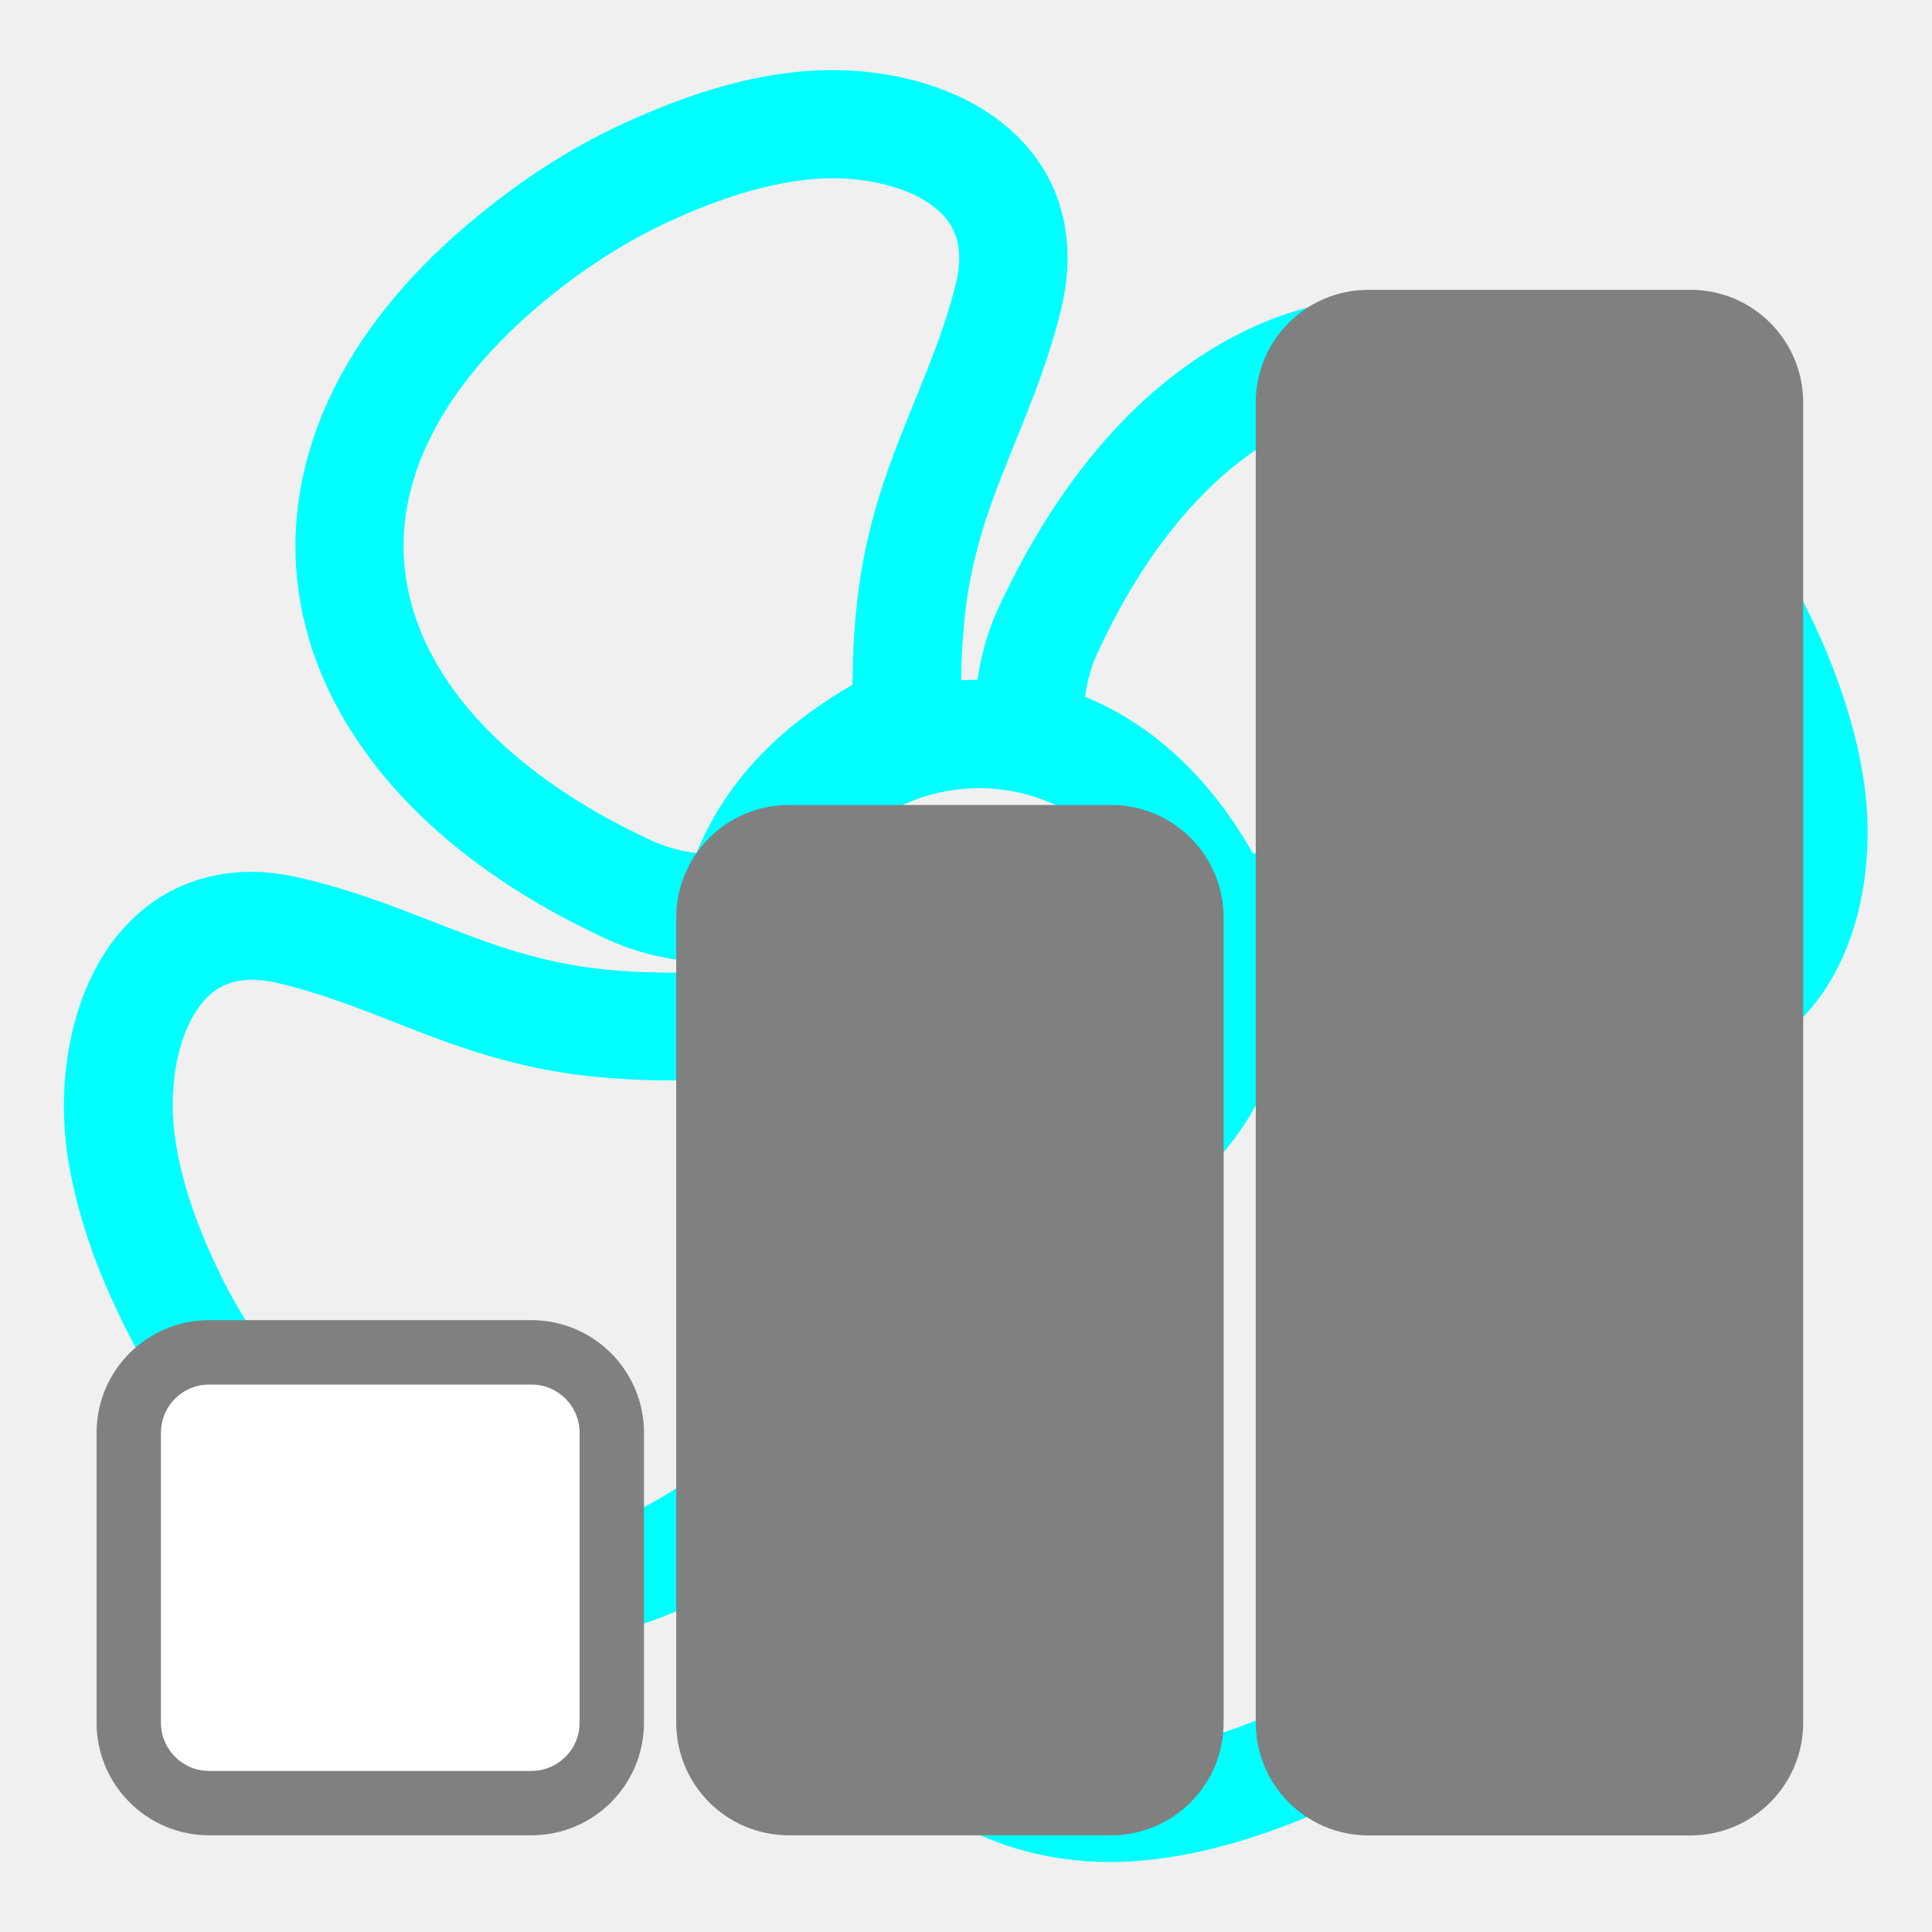
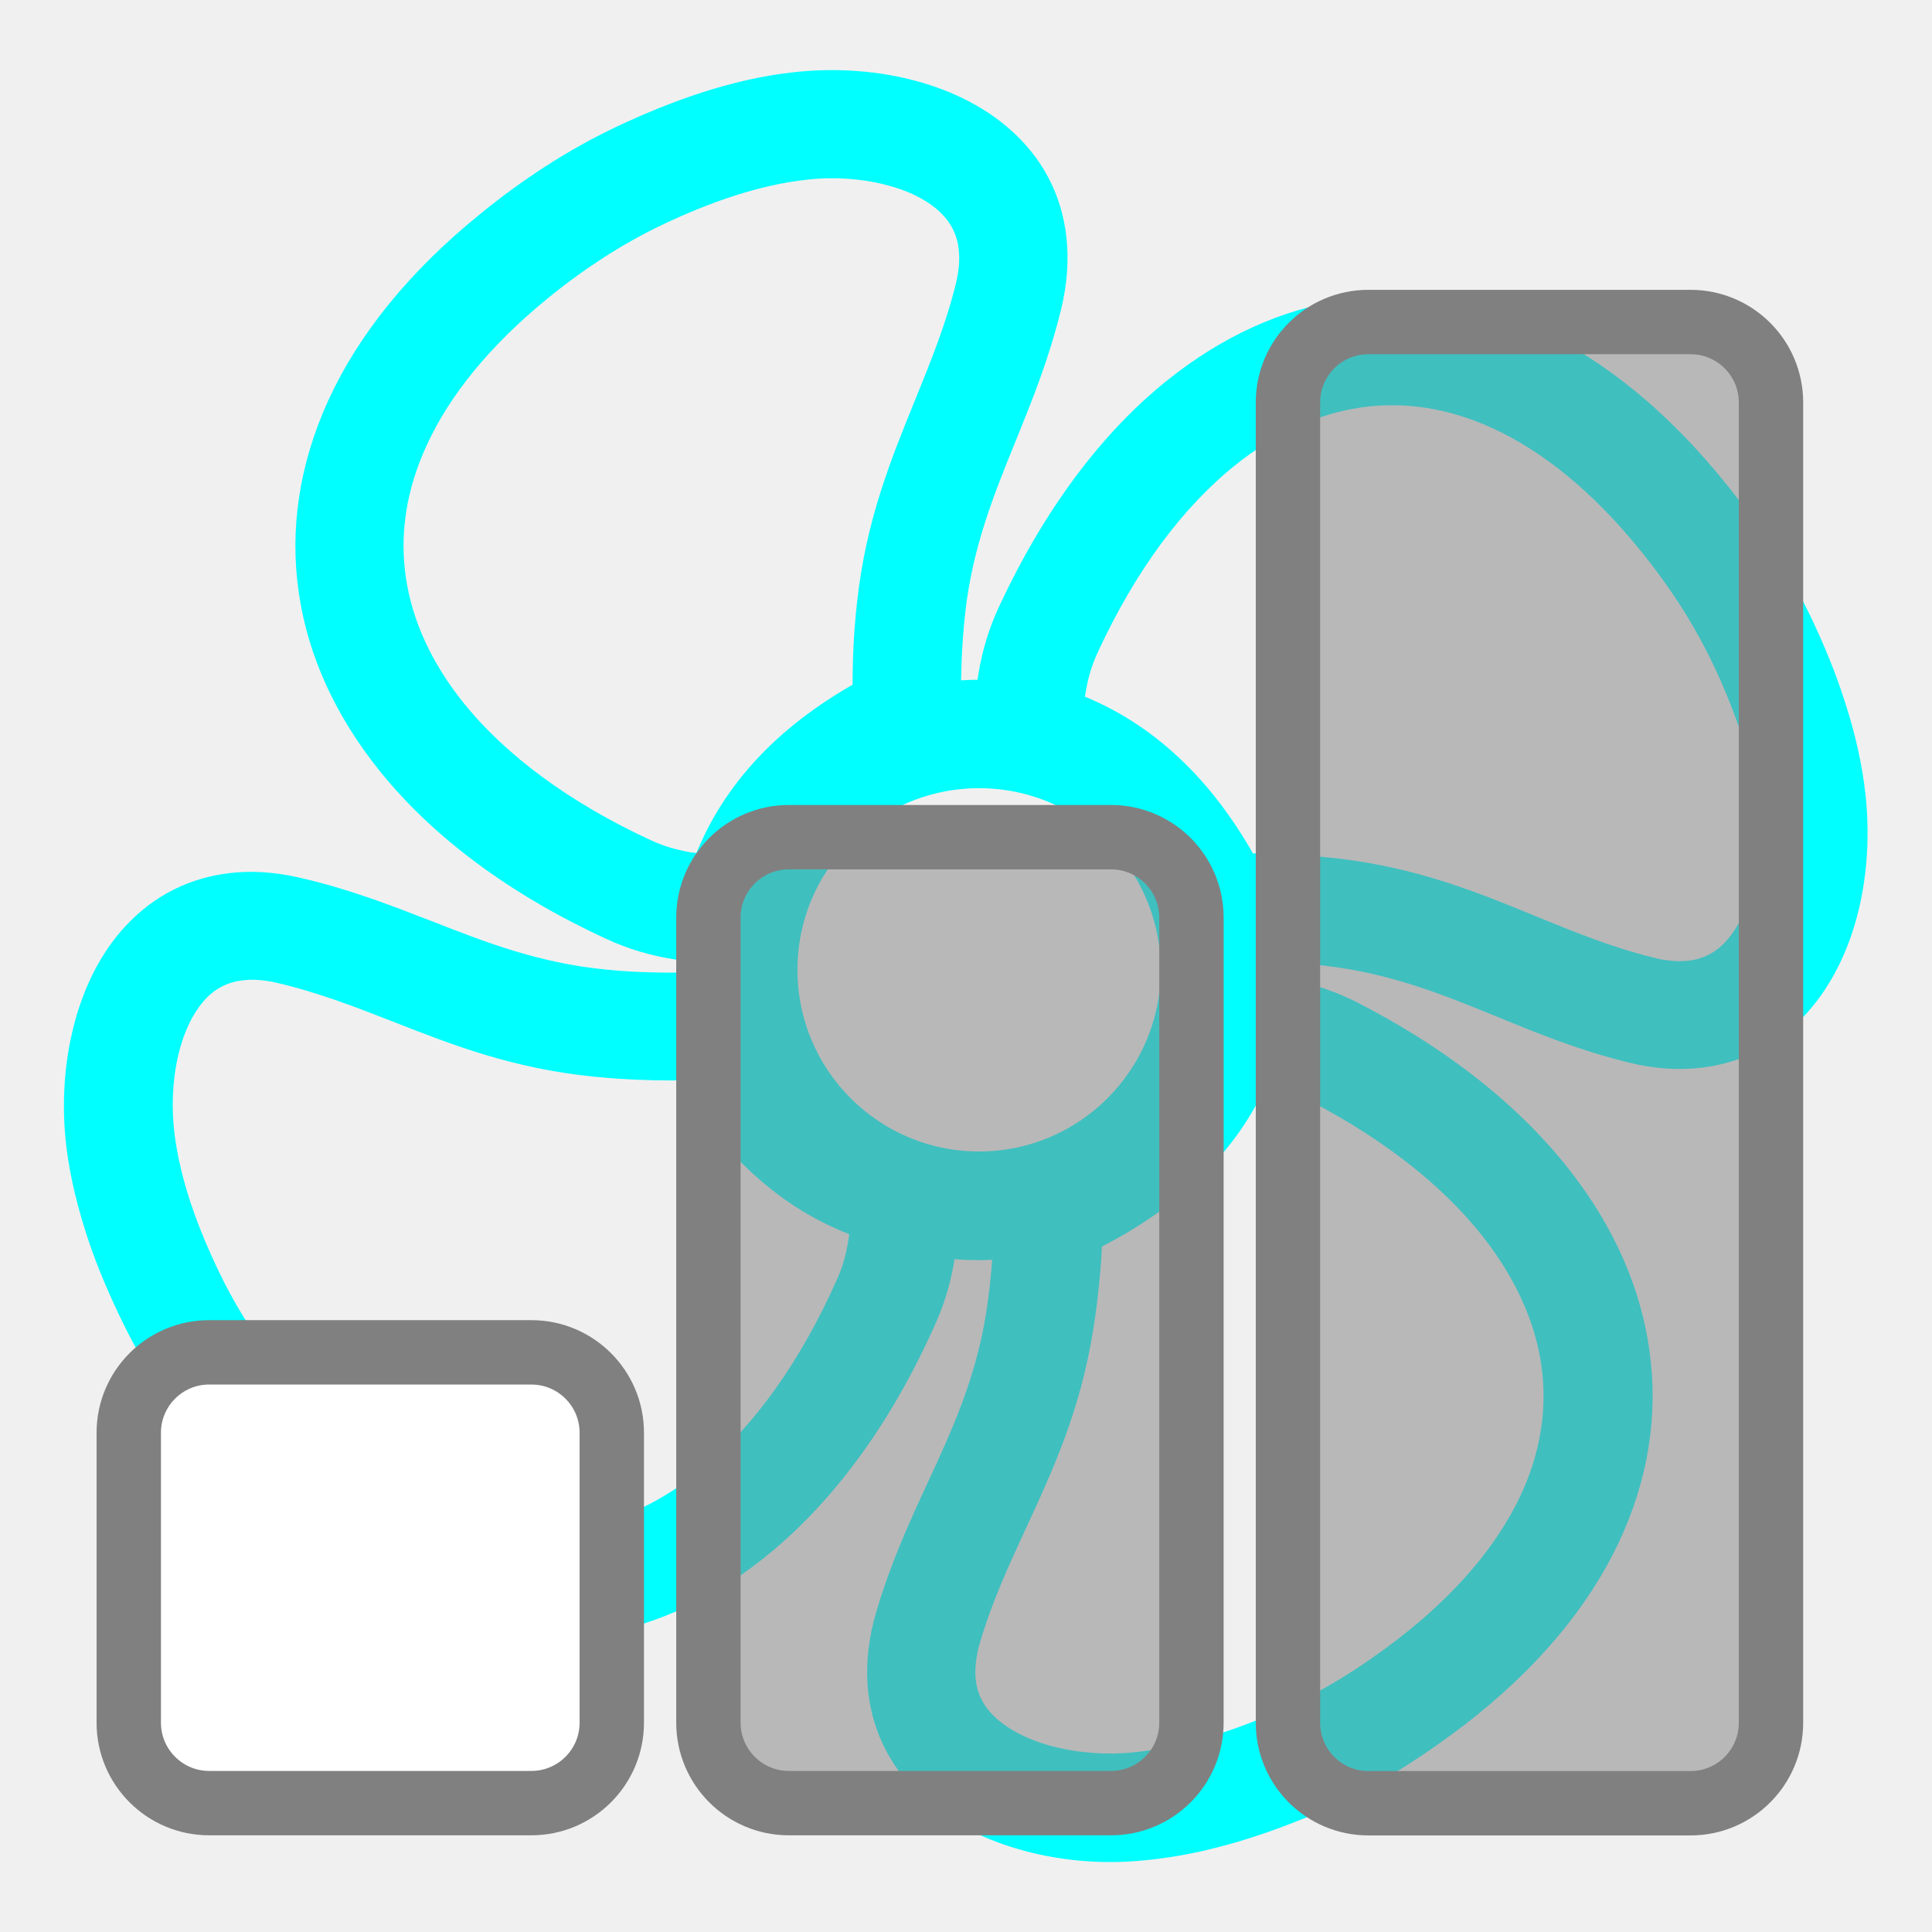
<svg xmlns="http://www.w3.org/2000/svg" width="60" height="60" viewBox="0 0 15.875 15.875" version="1.1" id="svg1">
  <defs id="defs1" />
  <g id="layer1" transform="translate(0,-281.125)">
    <path style="fill:#00ffff;fill-opacity:1;stroke:#00ffff;stroke-width:0.265;stroke-dasharray:none;stroke-opacity:1" id="path1032" d="m 8.771,286.936 c 0.284,0.103 0.545,0.259 0.781,0.471 0.253,0.226 0.474,0.512 0.665,0.862 0.09,0 0.182,0.002 0.272,0.005 0.164,0.007 0.322,0.018 0.476,0.035 0.645,0.074 1.132,0.272 1.618,0.473 0.31,0.126 0.62,0.254 0.972,0.34 0.003,0.002 0.007,0.002 0.012,0.004 0.118,0.028 0.225,0.035 0.318,0.025 0.167,-0.018 0.3,-0.095 0.402,-0.21 0.115,-0.13 0.197,-0.309 0.246,-0.507 0.054,-0.218 0.066,-0.458 0.043,-0.684 -0.021,-0.203 -0.071,-0.409 -0.135,-0.611 -0.067,-0.208 -0.149,-0.41 -0.24,-0.602 -0.082,-0.174 -0.176,-0.341 -0.277,-0.501 -0.102,-0.158 -0.213,-0.312 -0.336,-0.464 -0.405,-0.502 -0.832,-0.847 -1.26,-1.045 -0.391,-0.181 -0.785,-0.24 -1.164,-0.185 -0.382,0.056 -0.755,0.226 -1.101,0.505 -0.445,0.358 -0.844,0.891 -1.164,1.584 -0.054,0.117 -0.089,0.236 -0.108,0.356 -0.01,0.051 -0.017,0.102 -0.02,0.153 z m -2.961,1.341 c 0.102,-0.286 0.258,-0.547 0.468,-0.783 0.223,-0.251 0.51,-0.473 0.86,-0.665 0,-0.092 0,-0.182 0.003,-0.274 0.005,-0.162 0.016,-0.322 0.034,-0.476 0.072,-0.65 0.271,-1.136 0.468,-1.62 0.128,-0.315 0.256,-0.63 0.34,-0.972 0.03,-0.123 0.038,-0.233 0.026,-0.33 -0.018,-0.166 -0.097,-0.3 -0.212,-0.402 -0.131,-0.117 -0.309,-0.197 -0.507,-0.245 -0.218,-0.053 -0.458,-0.066 -0.684,-0.039 -0.205,0.023 -0.41,0.071 -0.611,0.136 -0.205,0.066 -0.407,0.149 -0.601,0.241 -0.174,0.082 -0.34,0.176 -0.501,0.279 -0.162,0.105 -0.317,0.217 -0.463,0.336 -0.502,0.407 -0.847,0.835 -1.044,1.265 -0.181,0.391 -0.238,0.785 -0.182,1.162 0.056,0.382 0.228,0.755 0.507,1.1 0.359,0.443 0.894,0.842 1.587,1.162 0.117,0.054 0.236,0.087 0.356,0.107 0.053,0.007 0.103,0.012 0.154,0.017 z m -0.008,0.625 c -0.082,-0.005 -0.164,-0.014 -0.246,-0.026 -0.174,-0.028 -0.348,-0.077 -0.517,-0.156 -0.781,-0.359 -1.392,-0.819 -1.81,-1.336 -0.351,-0.435 -0.57,-0.909 -0.642,-1.403 -0.074,-0.497 0.002,-1.011 0.233,-1.515 0.236,-0.514 0.638,-1.019 1.218,-1.487 0.167,-0.136 0.341,-0.263 0.52,-0.378 0.181,-0.117 0.371,-0.223 0.571,-0.318 0.213,-0.1 0.44,-0.194 0.676,-0.271 0.24,-0.077 0.487,-0.136 0.734,-0.162 0.295,-0.033 0.609,-0.017 0.899,0.054 0.294,0.072 0.566,0.199 0.776,0.386 0.226,0.2 0.381,0.466 0.417,0.801 0.018,0.166 0.007,0.348 -0.041,0.545 -0.097,0.396 -0.231,0.727 -0.366,1.06 -0.181,0.445 -0.363,0.893 -0.425,1.452 -0.016,0.148 -0.026,0.289 -0.031,0.427 -0.003,0.095 -0.005,0.19 -0.003,0.286 0.092,-0.012 0.187,-0.018 0.282,-0.018 0.034,0 0.069,0.002 0.103,0.002 0.005,-0.054 0.011,-0.11 0.021,-0.164 0.028,-0.172 0.079,-0.346 0.158,-0.515 0.363,-0.781 0.822,-1.392 1.341,-1.809 0.435,-0.35 0.909,-0.566 1.405,-0.638 0.497,-0.072 1.009,0.004 1.513,0.236 0.514,0.238 1.018,0.642 1.487,1.223 0.133,0.164 0.258,0.336 0.376,0.52 0.117,0.182 0.223,0.373 0.317,0.571 0.102,0.215 0.195,0.441 0.269,0.675 0.077,0.24 0.135,0.487 0.161,0.735 0.031,0.295 0.015,0.609 -0.056,0.899 -0.072,0.292 -0.199,0.563 -0.387,0.775 -0.202,0.226 -0.468,0.379 -0.803,0.415 -0.162,0.018 -0.34,0.007 -0.53,-0.039 -0.005,-0.002 -0.01,-0.002 -0.015,-0.004 -0.386,-0.095 -0.722,-0.231 -1.057,-0.369 -0.443,-0.181 -0.888,-0.363 -1.454,-0.428 -0.148,-0.017 -0.289,-0.028 -0.427,-0.033 -0.059,-0.002 -0.12,-0.004 -0.179,-0.004 0.007,0.068 0.008,0.135 0.008,0.202 0,0.057 -0.002,0.115 -0.007,0.172 0.103,0.009 0.208,0.021 0.312,0.044 0.171,0.036 0.341,0.093 0.509,0.181 0.765,0.396 1.354,0.883 1.748,1.42 0.33,0.448 0.525,0.934 0.574,1.431 0.051,0.501 -0.048,1.009 -0.302,1.502 -0.261,0.504 -0.686,0.99 -1.287,1.431 -0.172,0.126 -0.35,0.245 -0.535,0.353 -0.187,0.108 -0.382,0.207 -0.586,0.292 -0.22,0.092 -0.451,0.176 -0.688,0.24 -0.241,0.066 -0.489,0.112 -0.742,0.128 -0.295,0.02 -0.609,-0.012 -0.896,-0.097 -0.29,-0.085 -0.555,-0.223 -0.757,-0.42 -0.217,-0.211 -0.359,-0.484 -0.381,-0.82 -0.01,-0.166 0.01,-0.348 0.067,-0.542 0.115,-0.391 0.264,-0.716 0.415,-1.042 0.202,-0.437 0.404,-0.875 0.492,-1.433 0.021,-0.135 0.038,-0.277 0.049,-0.425 0.005,-0.061 0.008,-0.118 0.011,-0.176 -0.084,0.01 -0.167,0.015 -0.254,0.015 -0.105,0 -0.208,-0.007 -0.31,-0.021 -0.003,0.033 -0.008,0.066 -0.013,0.097 -0.026,0.174 -0.072,0.348 -0.149,0.519 -0.348,0.786 -0.799,1.403 -1.311,1.83 -0.428,0.358 -0.901,0.581 -1.393,0.661 -0.497,0.08 -1.011,0.014 -1.517,-0.21 -0.517,-0.23 -1.027,-0.625 -1.507,-1.198 -0.14,-0.167 -0.268,-0.338 -0.384,-0.514 -0.115,-0.177 -0.223,-0.364 -0.323,-0.566 -0.105,-0.215 -0.204,-0.441 -0.281,-0.671 -0.08,-0.24 -0.143,-0.486 -0.174,-0.732 -0.036,-0.294 -0.025,-0.607 0.043,-0.899 0.067,-0.294 0.19,-0.568 0.374,-0.781 0.199,-0.23 0.461,-0.387 0.796,-0.43 0.164,-0.021 0.346,-0.012 0.545,0.035 0.396,0.09 0.73,0.222 1.065,0.351 0.448,0.176 0.898,0.35 1.459,0.405 0.144,0.015 0.287,0.023 0.428,0.025 0.133,0.004 0.269,0 0.409,-0.007 -0.003,-0.048 -0.005,-0.097 -0.005,-0.144 0,-0.064 0.002,-0.128 0.007,-0.192 z m 3.392,-0.957 c -0.294,-0.294 -0.701,-0.476 -1.149,-0.476 -0.448,0 -0.855,0.182 -1.149,0.476 -0.294,0.294 -0.476,0.701 -0.476,1.149 0,0.448 0.182,0.855 0.476,1.149 0.294,0.294 0.701,0.476 1.149,0.476 0.448,0 0.855,-0.182 1.149,-0.476 0.294,-0.294 0.476,-0.701 0.476,-1.149 0,-0.448 -0.182,-0.855 -0.476,-1.149 z m -2.075,3.232 c -0.286,-0.099 -0.55,-0.249 -0.789,-0.458 -0.256,-0.222 -0.483,-0.504 -0.679,-0.85 -0.09,0.002 -0.181,0.002 -0.274,0 -0.159,-0.004 -0.318,-0.012 -0.474,-0.028 -0.652,-0.064 -1.141,-0.254 -1.626,-0.445 -0.315,-0.123 -0.632,-0.246 -0.975,-0.325 -0.123,-0.028 -0.233,-0.035 -0.332,-0.021 -0.167,0.021 -0.299,0.1 -0.399,0.217 -0.113,0.131 -0.192,0.31 -0.238,0.509 -0.049,0.218 -0.059,0.458 -0.03,0.686 0.026,0.203 0.077,0.409 0.144,0.607 0.071,0.21 0.158,0.41 0.249,0.597 0.084,0.171 0.179,0.335 0.286,0.496 0.108,0.162 0.223,0.315 0.343,0.46 0.412,0.494 0.845,0.832 1.279,1.024 0.396,0.176 0.789,0.228 1.167,0.167 0.381,-0.062 0.752,-0.24 1.093,-0.524 0.437,-0.364 0.827,-0.904 1.137,-1.603 0.053,-0.117 0.084,-0.238 0.102,-0.358 0.008,-0.048 0.013,-0.1 0.016,-0.151 z m 3.202,-1.278 c -0.115,0.281 -0.282,0.533 -0.506,0.76 -0.236,0.241 -0.532,0.45 -0.89,0.625 -0.003,0.095 -0.008,0.185 -0.016,0.272 -0.012,0.153 -0.031,0.31 -0.057,0.474 -0.103,0.647 -0.323,1.123 -0.542,1.597 -0.143,0.309 -0.284,0.615 -0.384,0.954 -0.036,0.122 -0.048,0.231 -0.043,0.33 0.011,0.167 0.082,0.304 0.192,0.41 0.125,0.122 0.3,0.212 0.494,0.269 0.215,0.062 0.455,0.087 0.683,0.072 0.202,-0.014 0.41,-0.053 0.615,-0.108 0.212,-0.057 0.417,-0.131 0.611,-0.213 0.179,-0.074 0.35,-0.159 0.512,-0.254 0.166,-0.095 0.325,-0.202 0.479,-0.315 0.52,-0.382 0.883,-0.794 1.101,-1.213 0.199,-0.382 0.274,-0.773 0.236,-1.154 -0.038,-0.384 -0.194,-0.763 -0.458,-1.123 -0.338,-0.46 -0.853,-0.881 -1.531,-1.233 -0.113,-0.059 -0.231,-0.099 -0.351,-0.123 -0.044,-0.015 -0.095,-0.023 -0.146,-0.028 z" />
    <rect style="fill:#ffffff;fill-opacity:1;stroke:#808080;stroke-width:0.529;stroke-linecap:round;stroke-linejoin:round;stroke-dasharray:none;stroke-opacity:1" id="rect1" width="3.969" height="3.704" x="1.058" y="292.237" rx="0.661" ry="0.661" />
-     <rect style="fill:#808080;fill-opacity:1;stroke:#808080;stroke-width:0.529;stroke-linecap:round;stroke-linejoin:round;stroke-dasharray:none;stroke-opacity:1" id="rect1-7" width="3.969" height="7.937" x="5.821" y="288.004" rx="0.661" ry="0.661" />
-     <rect style="fill:#808080;fill-opacity:1;stroke:#808080;stroke-width:0.529;stroke-linecap:round;stroke-linejoin:round;stroke-dasharray:none;stroke-opacity:1" id="rect1-7-1" width="3.969" height="12.171" x="10.583" y="283.771" rx="0.661" ry="0.661" />
+     <rect style="fill:#808080;fill-opacity:0.5;stroke:#808080;stroke-width:0.529;stroke-linecap:round;stroke-linejoin:round;stroke-dasharray:none;stroke-opacity:1" id="rect1-7" width="3.969" height="7.937" x="5.821" y="288.004" rx="0.661" ry="0.661" />
+     <rect style="fill:#808080;fill-opacity:0.5;stroke:#808080;stroke-width:0.529;stroke-linecap:round;stroke-linejoin:round;stroke-dasharray:none;stroke-opacity:1" id="rect1-7-1" width="3.969" height="12.171" x="10.583" y="283.771" rx="0.661" ry="0.661" />
  </g>
</svg>
